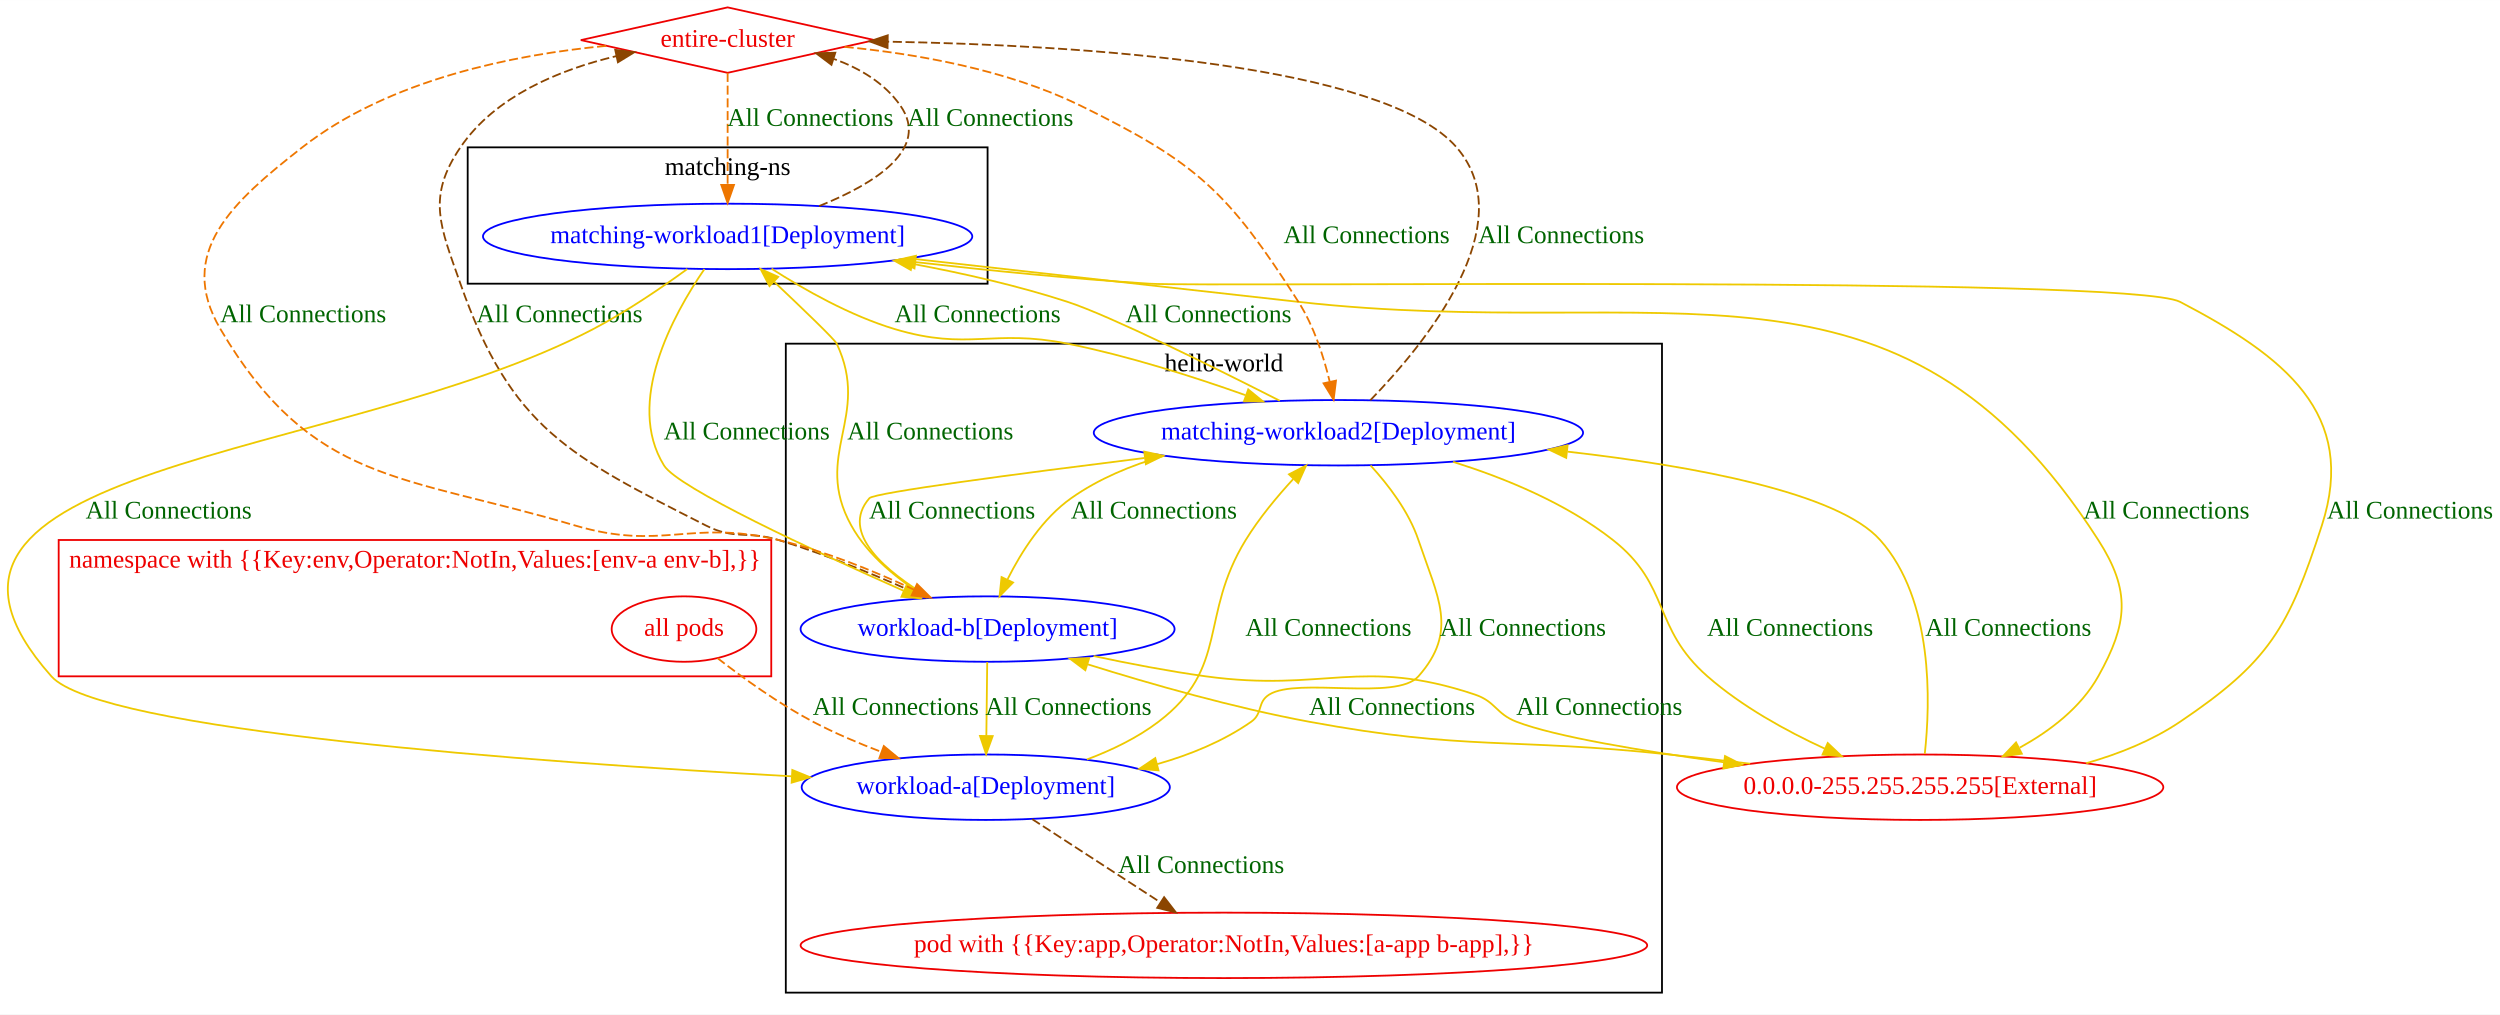
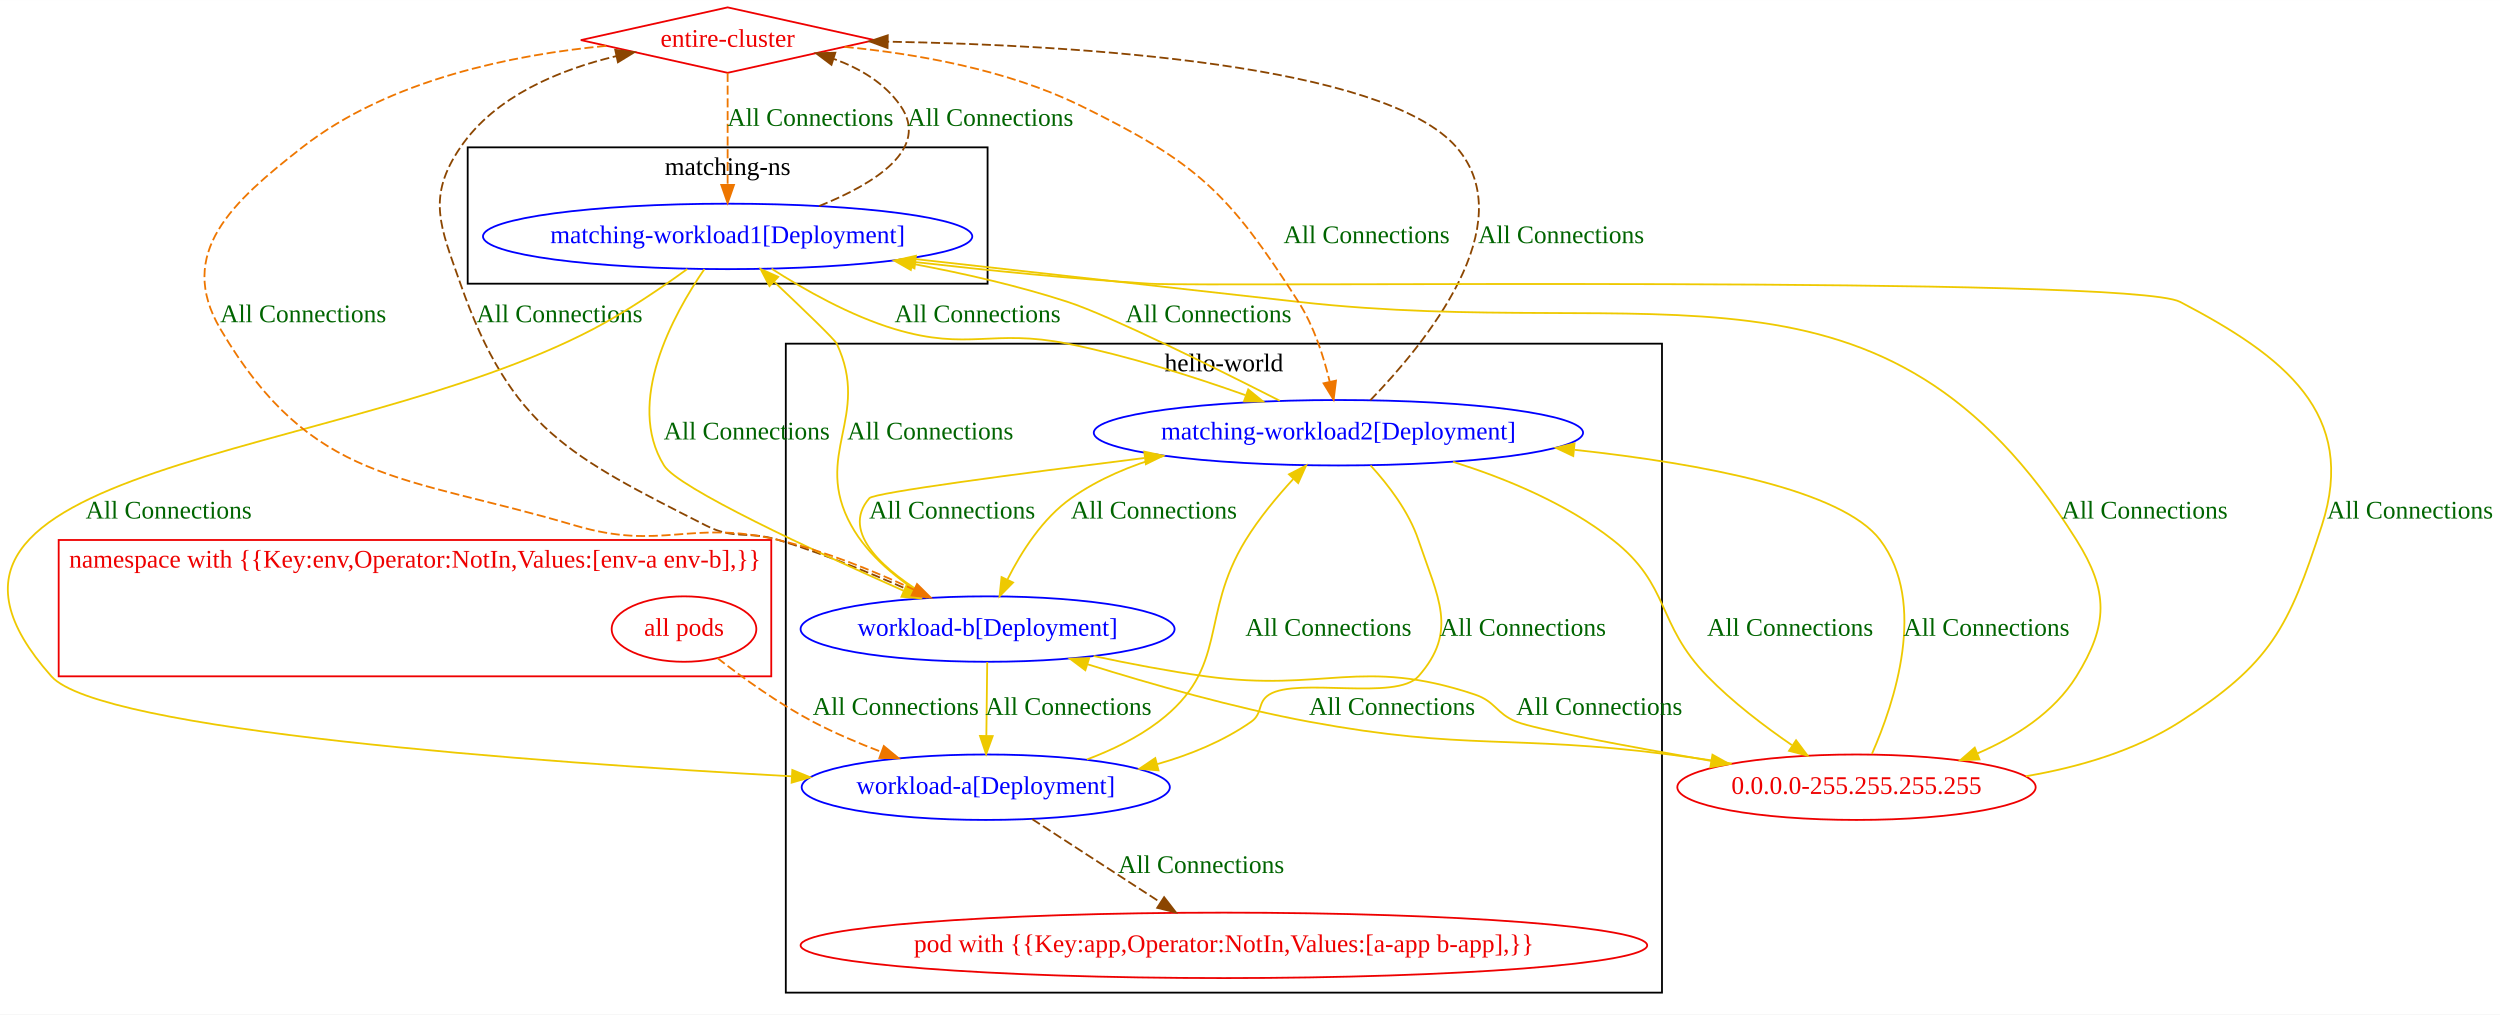
<svg xmlns="http://www.w3.org/2000/svg" width="1375pt" height="558pt" viewBox="0.00 0.00 1375.28 558.00">
  <g id="graph0" class="graph" transform="scale(1 1) rotate(0) translate(4 554)">
    <polygon fill="white" stroke="transparent" points="-4,4 -4,-554 1371.28,-554 1371.28,4 -4,4" />
    <g id="clust3" class="cluster">
      <polygon fill="none" stroke="#ee0000" points="28.28,-182 28.28,-257 420.28,-257 420.28,-182 28.28,-182" />
      <text text-anchor="middle" x="224.28" y="-241.8" font-family="Times New Roman,serif" font-size="14.00" fill="#ee0000">namespace with {{Key:env,Operator:NotIn,Values:[env-a env-b],}}</text>
    </g>
+     <g id="clust2" class="cluster">
+       <polygon fill="none" stroke="black" points="253.28,-398 253.28,-473 539.28,-473 539.28,-398 253.28,-398" />
+       <text text-anchor="middle" x="396.28" y="-457.8" font-family="Times New Roman,serif" font-size="14.00">matching-ns</text>
+     </g>
    <g id="clust1" class="cluster">
      <polygon fill="none" stroke="black" points="428.28,-8 428.28,-365 910.28,-365 910.28,-8 428.28,-8" />
      <text text-anchor="middle" x="669.28" y="-349.8" font-family="Times New Roman,serif" font-size="14.00">hello-world</text>
-     </g>
-     <g id="clust2" class="cluster">
-       <polygon fill="none" stroke="black" points="253.28,-398 253.28,-473 539.28,-473 539.28,-398 253.28,-398" />
-       <text text-anchor="middle" x="396.28" y="-457.8" font-family="Times New Roman,serif" font-size="14.00">matching-ns</text>
    </g>
    <g id="node1" class="node">
      <ellipse fill="none" stroke="blue" cx="732.28" cy="-316" rx="134.58" ry="18" />
      <text text-anchor="middle" x="732.28" y="-312.3" font-family="Times New Roman,serif" font-size="14.00" fill="blue">matching-workload2[Deployment]</text>
    </g>
    <g id="node2" class="node">
      <ellipse fill="none" stroke="blue" cx="538.28" cy="-121" rx="101.28" ry="18" />
      <text text-anchor="middle" x="538.28" y="-117.3" font-family="Times New Roman,serif" font-size="14.00" fill="blue">workload-a[Deployment]</text>
    </g>
    <g id="edge10" class="edge">
      <path fill="none" stroke="#eec900" d="M749.96,-298C759.78,-287.29 771.04,-272.57 776.28,-257 786.91,-225.41 798.38,-206.96 776.28,-182 764.11,-168.26 709.91,-181.63 694.28,-172 687.46,-167.8 690.85,-161.58 684.28,-157 668.97,-146.32 650.8,-138.88 632.56,-133.69" />
      <polygon fill="#eec900" stroke="#eec900" points="633.3,-130.27 622.74,-131.11 631.52,-137.04 633.3,-130.27" />
      <text text-anchor="middle" x="833.78" y="-204.3" font-family="Times New Roman,serif" font-size="14.00" fill="darkgreen">All Connections</text>
    </g>
    <g id="node3" class="node">
      <ellipse fill="none" stroke="blue" cx="539.28" cy="-208" rx="102.88" ry="18" />
      <text text-anchor="middle" x="539.28" y="-204.3" font-family="Times New Roman,serif" font-size="14.00" fill="blue">workload-b[Deployment]</text>
    </g>
    <g id="edge11" class="edge">
      <path fill="none" stroke="#eec900" d="M636.38,-303.31C618.33,-298.12 600.39,-290.67 585.28,-280 569.63,-268.95 557.99,-250.73 550.33,-235.51" />
      <polygon fill="#eec900" stroke="#eec900" points="553.3,-233.61 545.87,-226.05 546.97,-236.59 553.3,-233.61" />
      <text text-anchor="middle" x="630.78" y="-268.8" font-family="Times New Roman,serif" font-size="14.00" fill="darkgreen">All Connections</text>
    </g>
    <g id="node5" class="node">
      <ellipse fill="none" stroke="blue" cx="396.28" cy="-424" rx="134.58" ry="18" />
      <text text-anchor="middle" x="396.28" y="-420.3" font-family="Times New Roman,serif" font-size="14.00" fill="blue">matching-workload1[Deployment]</text>
    </g>
    <g id="edge12" class="edge">
      <path fill="none" stroke="#eec900" d="M700.01,-333.59C663.52,-352.13 606.24,-380.52 583.28,-388 556.15,-396.84 526.03,-403.69 498.04,-408.9" />
      <polygon fill="#eec900" stroke="#eec900" points="497.05,-405.53 487.83,-410.75 498.29,-412.41 497.05,-405.53" />
      <text text-anchor="middle" x="660.78" y="-376.8" font-family="Times New Roman,serif" font-size="14.00" fill="darkgreen">All Connections</text>
    </g>
    <g id="node7" class="node">
-       <ellipse fill="none" stroke="#ee0000" cx="1052.28" cy="-121" rx="133.78" ry="18" />
-       <text text-anchor="middle" x="1052.28" y="-117.3" font-family="Times New Roman,serif" font-size="14.00" fill="#ee0000">0.0.0.0-255.255.255.255[External]</text>
+       <ellipse fill="none" stroke="#ee0000" cx="1017.28" cy="-121" rx="98.58" ry="18" />
+       <text text-anchor="middle" x="1017.28" y="-117.3" font-family="Times New Roman,serif" font-size="14.00" fill="#ee0000">0.0.0.0-255.255.255.255</text>
    </g>
    <g id="edge8" class="edge">
-       <path fill="none" stroke="#eec900" d="M795.38,-299.98C824.25,-290.91 857.66,-277.12 883.28,-257 915.18,-231.95 904.77,-208.72 935.28,-182 954.13,-165.49 978.32,-152.11 999.81,-142.21" />
-       <polygon fill="#eec900" stroke="#eec900" points="1001.45,-145.32 1009.15,-138.04 998.59,-138.92 1001.45,-145.32" />
+       <path fill="none" stroke="#eec900" d="M795.38,-299.98C824.25,-290.91 857.66,-277.12 883.28,-257 915.18,-231.95 906.97,-211.04 935.28,-182 949.07,-167.85 966.5,-154.6 981.73,-144.16" />
+       <polygon fill="#eec900" stroke="#eec900" points="984.04,-146.83 990.4,-138.36 980.15,-141.01 984.04,-146.83" />
      <text text-anchor="middle" x="980.78" y="-204.3" font-family="Times New Roman,serif" font-size="14.00" fill="darkgreen">All Connections</text>
    </g>
    <g id="node8" class="node">
      <polygon fill="none" stroke="#ee0000" points="396.28,-550 315.51,-532 396.28,-514 477.05,-532 396.28,-550" />
      <text text-anchor="middle" x="396.28" y="-528.3" font-family="Times New Roman,serif" font-size="14.00" fill="#ee0000">entire-cluster</text>
    </g>
    <g id="edge9" class="edge">
      <path fill="none" stroke="#8b4500" stroke-dasharray="5,2" d="M749.82,-333.87C779.73,-364.65 833.96,-430.63 797.28,-473 757.64,-518.79 589.9,-529.22 484.32,-531.14" />
      <polygon fill="#8b4500" stroke="#8b4500" points="484.25,-527.64 474.31,-531.3 484.36,-534.64 484.25,-527.64" />
      <text text-anchor="middle" x="854.78" y="-420.3" font-family="Times New Roman,serif" font-size="14.00" fill="darkgreen">All Connections</text>
    </g>
    <g id="edge13" class="edge">
      <path fill="none" stroke="#eec900" d="M593.89,-136.25C607.6,-141.39 621.67,-148.17 633.28,-157 672.53,-186.83 655.48,-214.99 681.28,-257 688.59,-268.9 698.4,-280.72 707.45,-290.55" />
      <polygon fill="#eec900" stroke="#eec900" points="705.08,-293.13 714.5,-297.97 710.15,-288.31 705.08,-293.13" />
      <text text-anchor="middle" x="726.78" y="-204.3" font-family="Times New Roman,serif" font-size="14.00" fill="darkgreen">All Connections</text>
    </g>
    <g id="node4" class="node">
      <ellipse fill="none" stroke="#ee0000" cx="669.28" cy="-34" rx="232.86" ry="18" />
      <text text-anchor="middle" x="669.28" y="-30.3" font-family="Times New Roman,serif" font-size="14.00" fill="#ee0000">pod with {{Key:app,Operator:NotIn,Values:[a-app b-app],}}</text>
    </g>
    <g id="edge14" class="edge">
      <path fill="none" stroke="#8b4500" stroke-dasharray="5,2" d="M563.85,-103.41C583.97,-90.36 612.2,-72.03 634.39,-57.64" />
      <polygon fill="#8b4500" stroke="#8b4500" points="636.4,-60.51 642.88,-52.13 632.59,-54.64 636.4,-60.51" />
      <text text-anchor="middle" x="656.78" y="-73.8" font-family="Times New Roman,serif" font-size="14.00" fill="darkgreen">All Connections</text>
    </g>
    <g id="edge17" class="edge">
      <path fill="none" stroke="#eec900" d="M507.54,-225.16C483.62,-239.43 457.57,-260.87 474.28,-280 476.92,-283.02 555.77,-293.43 625.6,-302.12" />
      <polygon fill="#eec900" stroke="#eec900" points="625.48,-305.63 635.83,-303.38 626.34,-298.68 625.48,-305.63" />
      <text text-anchor="middle" x="519.78" y="-268.8" font-family="Times New Roman,serif" font-size="14.00" fill="darkgreen">All Connections</text>
    </g>
    <g id="edge18" class="edge">
      <path fill="none" stroke="#eec900" d="M539.08,-189.8C538.94,-178.16 538.76,-162.55 538.6,-149.24" />
      <polygon fill="#eec900" stroke="#eec900" points="542.1,-149.13 538.48,-139.18 535.1,-149.22 542.1,-149.13" />
      <text text-anchor="middle" x="583.78" y="-160.8" font-family="Times New Roman,serif" font-size="14.00" fill="darkgreen">All Connections</text>
    </g>
    <g id="edge19" class="edge">
      <path fill="none" stroke="#eec900" d="M506.25,-225.17C490.78,-234.56 473.71,-247.93 464.28,-265 442.72,-304.03 475.32,-324.68 456.28,-365 455.21,-367.27 437.77,-384.02 421.97,-398.95" />
      <polygon fill="#eec900" stroke="#eec900" points="419.3,-396.65 414.42,-406.06 424.1,-401.75 419.3,-396.65" />
      <text text-anchor="middle" x="507.78" y="-312.3" font-family="Times New Roman,serif" font-size="14.00" fill="darkgreen">All Connections</text>
    </g>
    <g id="edge15" class="edge">
-       <path fill="none" stroke="#eec900" d="M597.59,-193.17C617.11,-188.99 639.04,-184.78 659.28,-182 724.6,-173.03 744.76,-192.91 807.28,-172 818.86,-168.13 818.89,-161.38 830.28,-157 851.36,-148.89 898.77,-140.96 944.38,-134.71" />
-       <polygon fill="#eec900" stroke="#eec900" points="944.94,-138.16 954.38,-133.36 944,-131.22 944.94,-138.16" />
+       <path fill="none" stroke="#eec900" d="M597.59,-193.17C617.11,-188.99 639.04,-184.78 659.28,-182 724.6,-173.03 744.76,-192.91 807.28,-172 818.86,-168.13 818.95,-161.54 830.28,-157 840.55,-152.88 891.25,-143.5 937.27,-135.48" />
+       <polygon fill="#eec900" stroke="#eec900" points="938.05,-138.89 947.31,-133.74 936.86,-132 938.05,-138.89" />
      <text text-anchor="middle" x="875.78" y="-160.8" font-family="Times New Roman,serif" font-size="14.00" fill="darkgreen">All Connections</text>
    </g>
    <g id="edge16" class="edge">
      <path fill="none" stroke="#8b4500" stroke-dasharray="5,2" d="M505.71,-225.09C483.12,-235.4 452.42,-248.41 424.28,-257 406.94,-262.3 400.45,-256.79 384.28,-265 309.18,-303.12 277.16,-318.52 249.28,-398 238.25,-429.45 230.53,-445.44 249.28,-473 268.5,-501.24 303.8,-515.73 335,-523.17" />
      <polygon fill="#8b4500" stroke="#8b4500" points="334.44,-526.63 344.95,-525.34 335.93,-519.79 334.44,-526.63" />
      <text text-anchor="middle" x="303.78" y="-376.8" font-family="Times New Roman,serif" font-size="14.00" fill="darkgreen">All Connections</text>
    </g>
    <g id="edge22" class="edge">
      <path fill="none" stroke="#eec900" d="M420.43,-406.25C438.31,-394.77 463.73,-380.35 488.28,-373 528.87,-360.85 541.74,-373.33 583.28,-365 616.53,-358.33 652.77,-346.76 681.18,-336.65" />
      <polygon fill="#eec900" stroke="#eec900" points="682.67,-339.83 690.89,-333.14 680.3,-333.25 682.67,-339.83" />
      <text text-anchor="middle" x="533.78" y="-376.8" font-family="Times New Roman,serif" font-size="14.00" fill="darkgreen">All Connections</text>
    </g>
    <g id="edge23" class="edge">
      <path fill="none" stroke="#eec900" d="M374.1,-406.09C359.81,-395.69 340.55,-382.57 322.28,-373 182.94,-299.98 -80.31,-299.51 24.28,-182 50.86,-152.14 288.92,-134.8 431.56,-127" />
      <polygon fill="#eec900" stroke="#eec900" points="431.86,-130.49 441.66,-126.46 431.49,-123.5 431.86,-130.49" />
      <text text-anchor="middle" x="88.78" y="-268.8" font-family="Times New Roman,serif" font-size="14.00" fill="darkgreen">All Connections</text>
    </g>
    <g id="edge24" class="edge">
      <path fill="none" stroke="#eec900" d="M383.51,-406.03C366.21,-380.82 339.84,-332.7 361.28,-298 368.9,-285.68 442.91,-251.31 493.07,-229.07" />
      <polygon fill="#eec900" stroke="#eec900" points="494.71,-232.17 502.45,-224.93 491.89,-225.76 494.71,-232.17" />
      <text text-anchor="middle" x="406.78" y="-312.3" font-family="Times New Roman,serif" font-size="14.00" fill="darkgreen">All Connections</text>
    </g>
    <g id="edge20" class="edge">
-       <path fill="none" stroke="#eec900" d="M496.34,-411.88C558.02,-405.02 638.74,-396.02 710.28,-388 913.05,-365.27 1040.04,-428.69 1150.28,-257 1168.29,-228.95 1166.57,-211.08 1150.28,-182 1140.7,-164.89 1124.02,-152.08 1107.12,-142.78" />
-       <polygon fill="#eec900" stroke="#eec900" points="1108.24,-139.42 1097.75,-137.97 1105.05,-145.65 1108.24,-139.42" />
-       <text text-anchor="middle" x="1187.78" y="-268.8" font-family="Times New Roman,serif" font-size="14.00" fill="darkgreen">All Connections</text>
+       <path fill="none" stroke="#eec900" d="M496.34,-411.88C558.02,-405.02 638.74,-396.02 710.28,-388 907.98,-365.84 1032.48,-425.47 1138.28,-257 1156.01,-228.77 1155.85,-210.33 1138.28,-182 1125.95,-162.13 1104.86,-148.63 1083.71,-139.56" />
+       <polygon fill="#eec900" stroke="#eec900" points="1084.93,-136.28 1074.35,-135.82 1082.33,-142.78 1084.93,-136.28" />
+       <text text-anchor="middle" x="1175.78" y="-268.8" font-family="Times New Roman,serif" font-size="14.00" fill="darkgreen">All Connections</text>
    </g>
    <g id="edge21" class="edge">
      <path fill="none" stroke="#8b4500" stroke-dasharray="5,2" d="M446.62,-440.69C477.38,-453.07 507.89,-472.19 491.28,-496 482.62,-508.42 469.04,-516.44 454.82,-521.62" />
      <polygon fill="#8b4500" stroke="#8b4500" points="453.4,-518.4 444.93,-524.77 455.52,-525.07 453.4,-518.4" />
      <text text-anchor="middle" x="540.78" y="-484.8" font-family="Times New Roman,serif" font-size="14.00" fill="darkgreen">All Connections</text>
    </g>
    <g id="node6" class="node">
      <ellipse fill="none" stroke="#ee0000" cx="372.28" cy="-208" rx="39.79" ry="18" />
      <text text-anchor="middle" x="372.28" y="-204.3" font-family="Times New Roman,serif" font-size="14.00" fill="#ee0000">all pods</text>
    </g>
    <g id="edge4" class="edge">
      <path fill="none" stroke="#ee7600" stroke-dasharray="5,2" d="M390.7,-192C404.55,-181.24 424.33,-166.95 443.28,-157 455.06,-150.82 468.19,-145.23 480.82,-140.43" />
      <polygon fill="#ee7600" stroke="#ee7600" points="482.19,-143.65 490.36,-136.91 479.77,-137.09 482.19,-143.65" />
      <text text-anchor="middle" x="488.78" y="-160.8" font-family="Times New Roman,serif" font-size="14.00" fill="darkgreen">All Connections</text>
    </g>
    <g id="edge1" class="edge">
-       <path fill="none" stroke="#eec900" d="M1054.84,-139.36C1057.96,-167.7 1059.67,-224.02 1030.28,-257 1007.18,-282.93 928.91,-297.53 858.38,-305.6" />
-       <polygon fill="#eec900" stroke="#eec900" points="857.59,-302.16 848.04,-306.74 858.36,-309.12 857.59,-302.16" />
-       <text text-anchor="middle" x="1100.78" y="-204.3" font-family="Times New Roman,serif" font-size="14.00" fill="darkgreen">All Connections</text>
+       <path fill="none" stroke="#eec900" d="M1025.79,-139.37C1038.06,-167.22 1056.54,-222.25 1030.28,-257 1009.57,-284.41 932.7,-298.94 862.23,-306.6" />
+       <polygon fill="#eec900" stroke="#eec900" points="861.47,-303.17 851.88,-307.69 862.19,-310.13 861.47,-303.17" />
+       <text text-anchor="middle" x="1088.78" y="-204.3" font-family="Times New Roman,serif" font-size="14.00" fill="darkgreen">All Connections</text>
    </g>
    <g id="edge2" class="edge">
-       <path fill="none" stroke="#eec900" d="M958.8,-133.93C943.91,-135.71 928.68,-137.46 914.28,-139 826.42,-148.4 803.17,-140.92 716.28,-157 674.84,-164.67 629.09,-177.72 594.48,-188.56" />
+       <path fill="none" stroke="#eec900" d="M948.68,-134.04C937.22,-135.84 925.43,-137.58 914.28,-139 826.63,-150.2 803.17,-140.92 716.28,-157 674.84,-164.67 629.09,-177.72 594.48,-188.56" />
      <polygon fill="#eec900" stroke="#eec900" points="593.05,-185.35 584.58,-191.7 595.17,-192.02 593.05,-185.35" />
      <text text-anchor="middle" x="761.78" y="-160.8" font-family="Times New Roman,serif" font-size="14.00" fill="darkgreen">All Connections</text>
    </g>
    <g id="edge3" class="edge">
-       <path fill="none" stroke="#eec900" d="M1143.68,-134.21C1161.78,-139.35 1179.91,-146.65 1195.28,-157 1244.39,-190.07 1255.06,-208.66 1273.28,-265 1293.2,-326.59 1252.65,-358.02 1195.28,-388 1167.36,-402.59 659.73,-396.03 628.28,-398 586.07,-400.64 539.7,-405.29 499.59,-409.86" />
+       <path fill="none" stroke="#eec900" d="M1110.5,-127.05C1139.41,-131.98 1170.22,-140.95 1195.28,-157 1245.14,-188.94 1255.06,-208.66 1273.28,-265 1293.2,-326.59 1252.65,-358.02 1195.28,-388 1167.36,-402.59 659.73,-396.03 628.28,-398 586.07,-400.64 539.7,-405.29 499.59,-409.86" />
      <polygon fill="#eec900" stroke="#eec900" points="499.06,-406.4 489.53,-411.02 499.87,-413.35 499.06,-406.4" />
      <text text-anchor="middle" x="1321.78" y="-268.8" font-family="Times New Roman,serif" font-size="14.00" fill="darkgreen">All Connections</text>
    </g>
    <g id="edge5" class="edge">
      <path fill="none" stroke="#ee7600" stroke-dasharray="5,2" d="M460.63,-528.27C499.78,-524.5 549.87,-515.8 590.28,-496 654.71,-464.43 671.61,-448.44 710.28,-388 718.76,-374.75 724.15,-358.01 727.48,-344.12" />
      <polygon fill="#ee7600" stroke="#ee7600" points="730.94,-344.67 729.63,-334.16 724.1,-343.19 730.94,-344.67" />
      <text text-anchor="middle" x="747.78" y="-420.3" font-family="Times New Roman,serif" font-size="14.00" fill="darkgreen">All Connections</text>
    </g>
    <g id="edge6" class="edge">
      <path fill="none" stroke="#ee7600" stroke-dasharray="5,2" d="M329.42,-528.82C278.82,-524.02 210.1,-510.37 162.28,-473 123.88,-442.99 92.54,-414.99 117.28,-373 167.58,-287.65 217.31,-293.19 312.28,-265 360.12,-250.8 375.73,-268.54 424.28,-257 449.95,-250.9 477.26,-239.72 498.82,-229.68" />
      <polygon fill="#ee7600" stroke="#ee7600" points="500.47,-232.78 507.99,-225.32 497.46,-226.45 500.47,-232.78" />
      <text text-anchor="middle" x="162.78" y="-376.8" font-family="Times New Roman,serif" font-size="14.00" fill="darkgreen">All Connections</text>
    </g>
    <g id="edge7" class="edge">
      <path fill="none" stroke="#ee7600" stroke-dasharray="5,2" d="M396.28,-513.97C396.28,-497.38 396.28,-471.88 396.28,-452.43" />
      <polygon fill="#ee7600" stroke="#ee7600" points="399.78,-452.34 396.28,-442.34 392.78,-452.34 399.78,-452.34" />
      <text text-anchor="middle" x="441.78" y="-484.8" font-family="Times New Roman,serif" font-size="14.00" fill="darkgreen">All Connections</text>
    </g>
  </g>
</svg>
